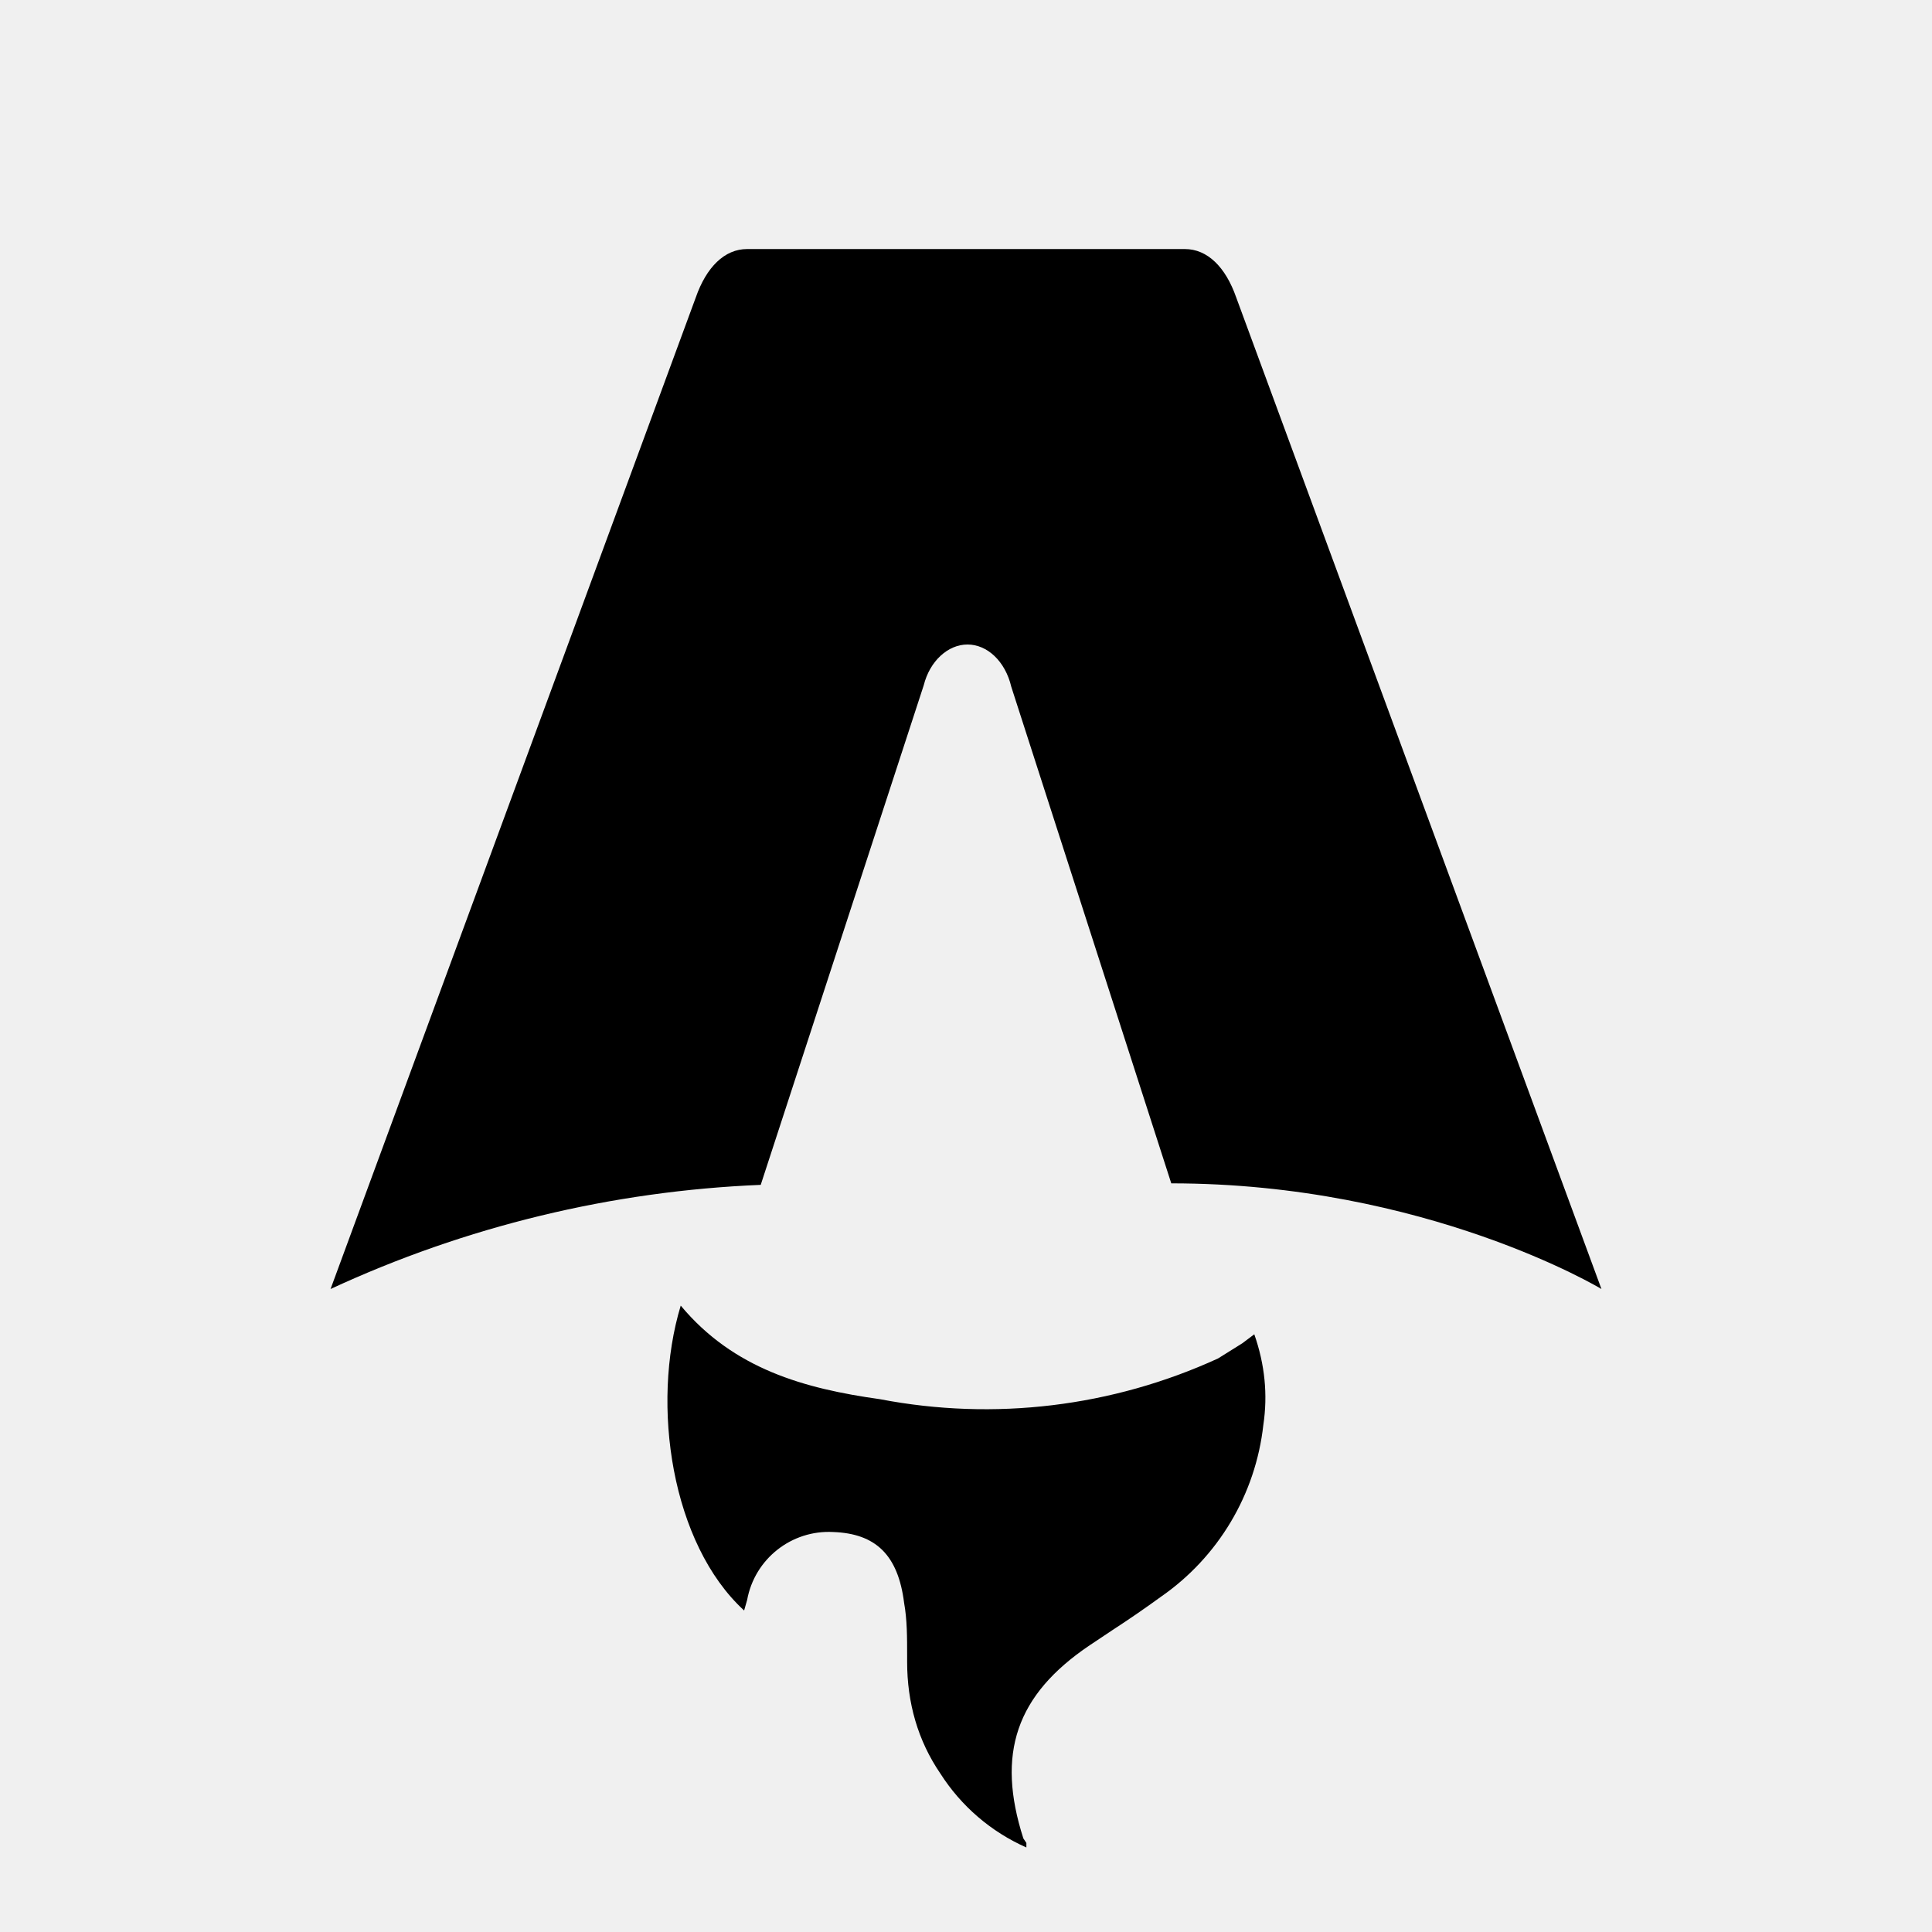
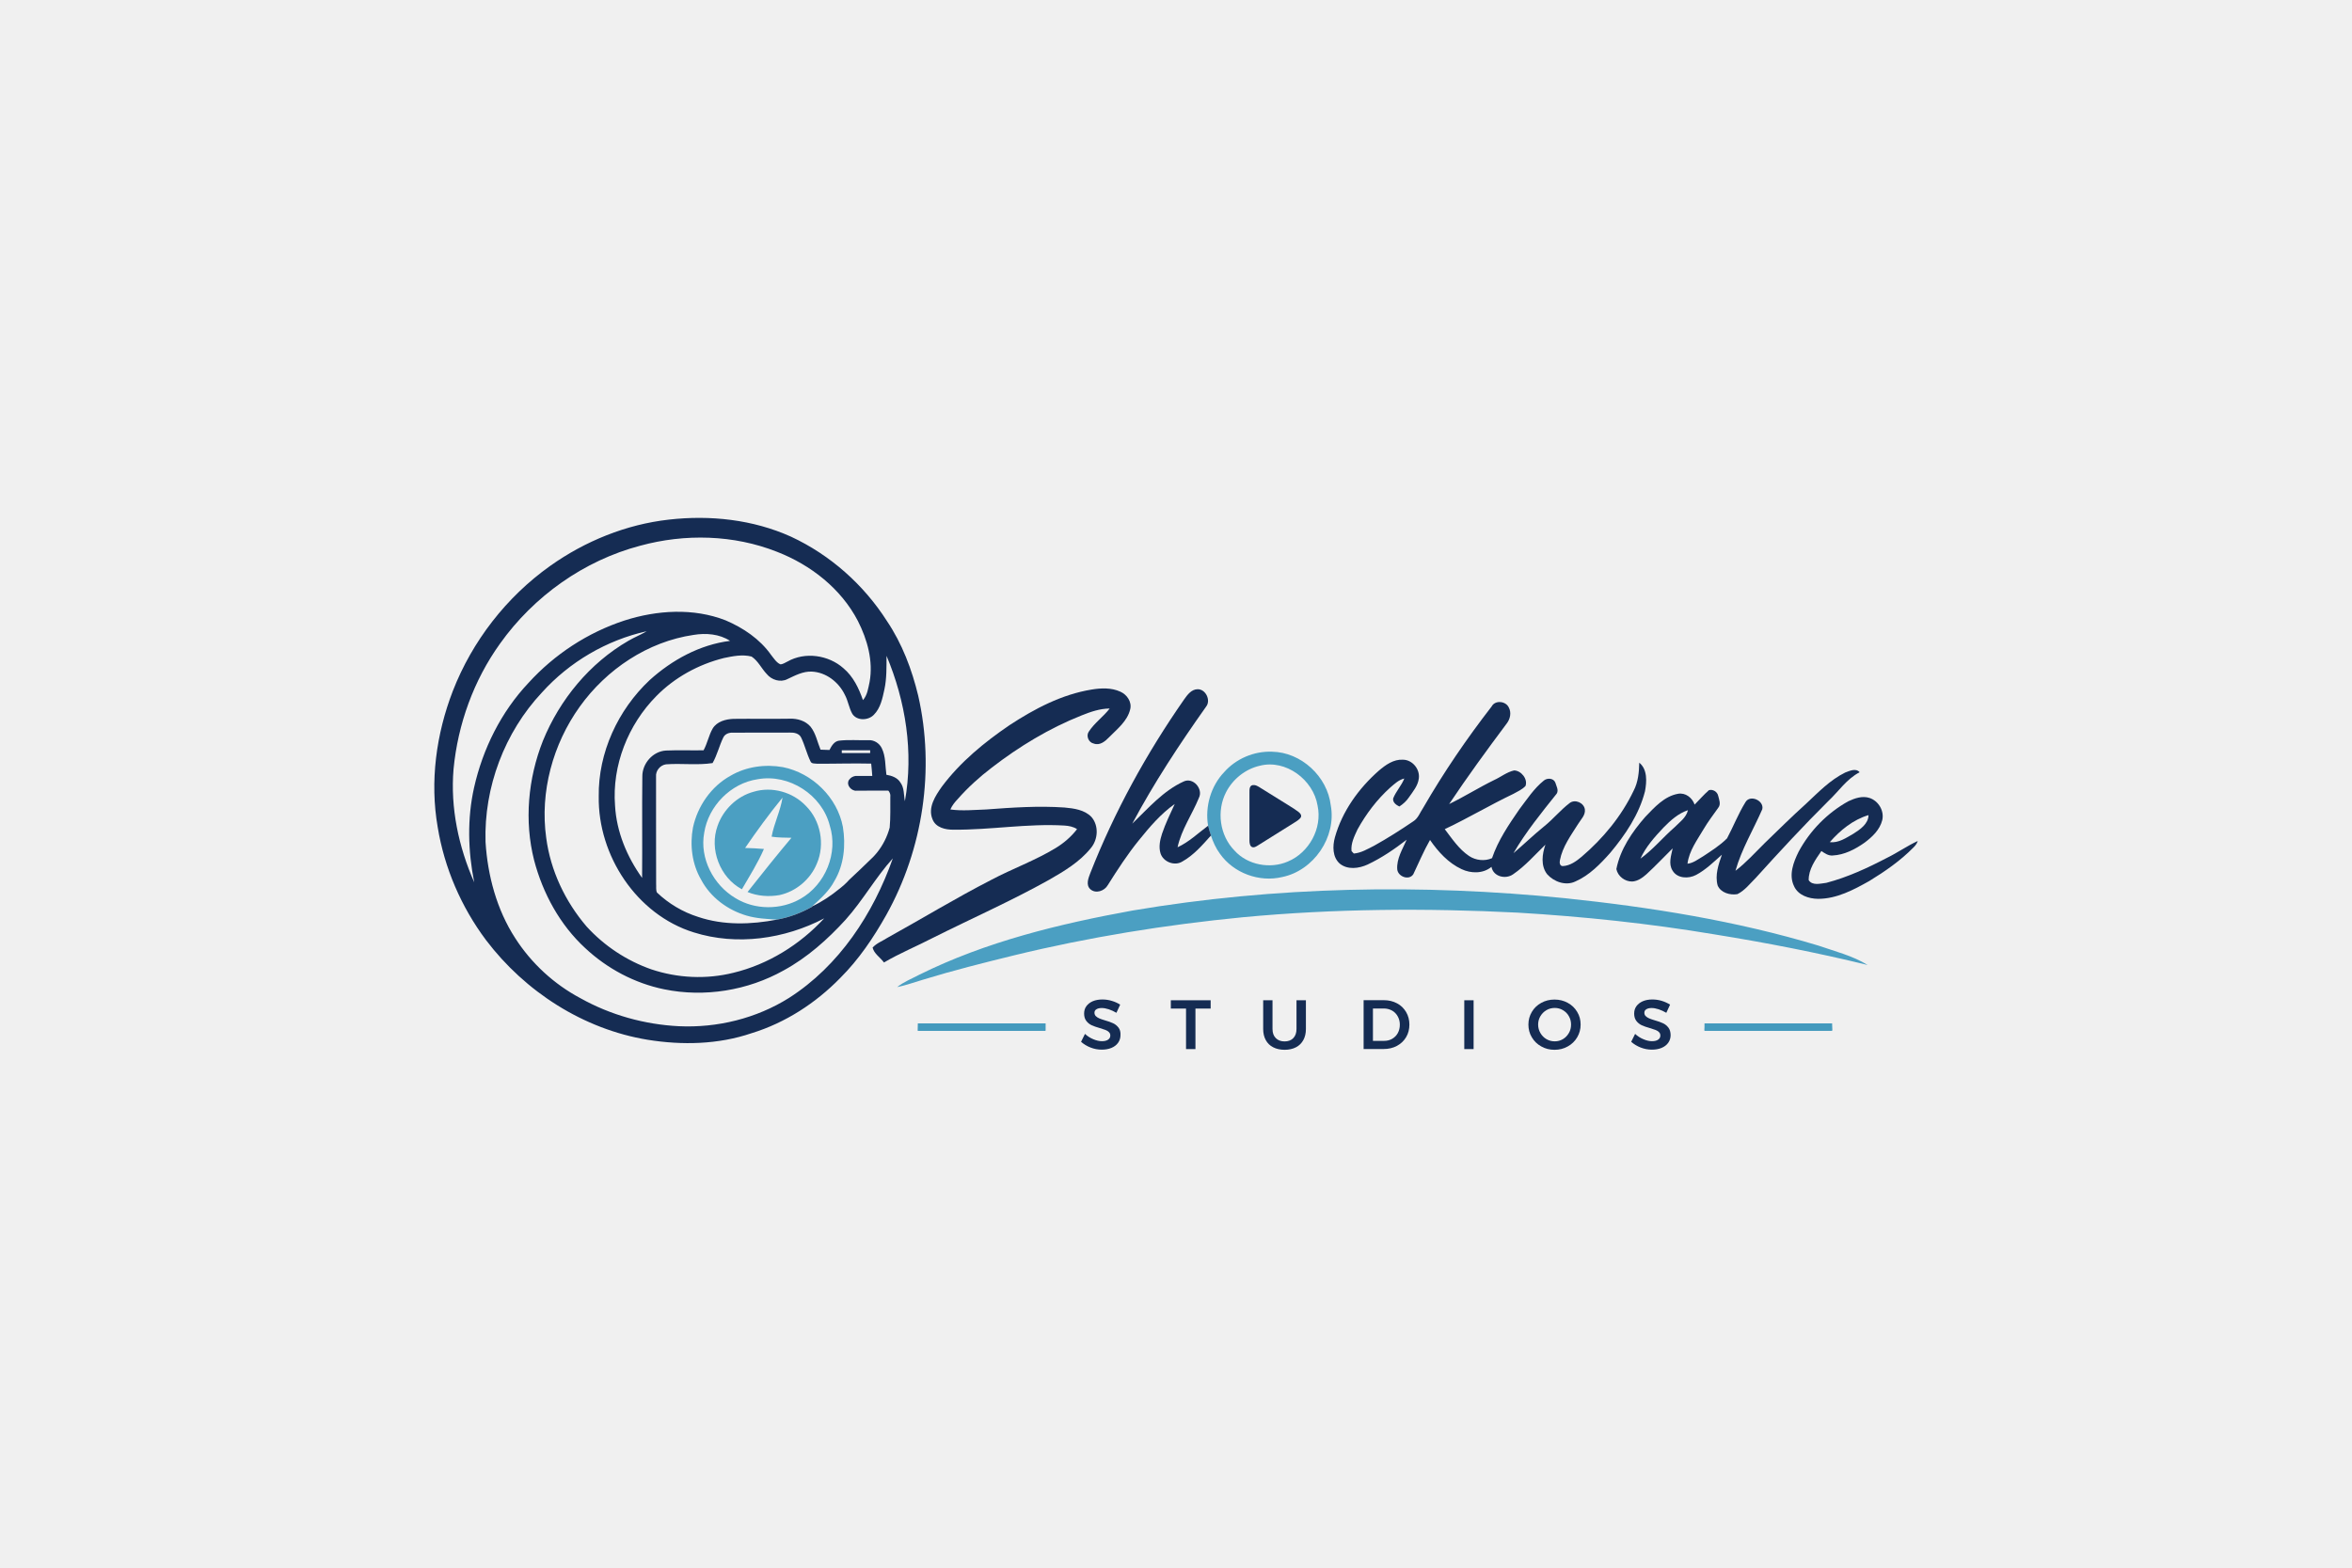
- <svg xmlns="http://www.w3.org/2000/svg" fill="none" viewBox="0 0 128 128">
-   <path d="M50.4 78.5a75.1 75.1 0 0 0-28.5 6.9l24.2-65.7c.7-2 1.9-3.2 3.4-3.2h29c1.5 0 2.7 1.2 3.4 3.2l24.2 65.7s-11.6-7-28.5-7L67 45.5c-.4-1.7-1.6-2.8-2.9-2.8-1.3 0-2.5 1.1-2.9 2.7L50.4 78.5Zm-1.1 28.2Zm-4.2-20.2c-2 6.6-.6 15.8 4.2 20.2a17.5 17.5 0 0 1 .2-.7 5.5 5.5 0 0 1 5.7-4.5c2.8.1 4.3 1.5 4.7 4.7.2 1.1.2 2.3.2 3.5v.4c0 2.7.7 5.2 2.2 7.4a13 13 0 0 0 5.7 4.9v-.3l-.2-.3c-1.8-5.6-.5-9.5 4.4-12.8l1.5-1a73 73 0 0 0 3.2-2.2 16 16 0 0 0 6.8-11.4c.3-2 .1-4-.6-6l-.8.6-1.6 1a37 37 0 0 1-22.4 2.7c-5-.7-9.7-2-13.2-6.2Z" />
-   <style>
-         path { fill: #000; }
-         @media (prefers-color-scheme: dark) {
-             path { fill: #FFF; }
-         }
-     </style>
+ <svg xmlns="http://www.w3.org/2000/svg" version="1.1" id="Layer_1" x="0px" y="0px" viewBox="0 0 3000 2000" style="enable-background:new 0 0 3000 2000;" xml:space="preserve">
+   <style type="text/css">
+ 	.st0{fill:#4B9FC2;}
+ 	.st1{fill:#152C53;}
+ 	.st2{fill:#4399BD;}
+ </style>
+   <g>
+     <g>
+       <path class="st0" d="M1697.4,1027.4c-4.3-36.8-37.7-67.8-74.9-68.4c-23-0.9-46,8.9-61.2,26.2c-17,17.9-24.4,44-20.4,68.2    c1,4.2,2.3,8.4,3.6,12.5c2.8,8.3,6.4,16.4,11.7,23.5c17.4,24.5,50,36.5,79.2,29.5C1675.7,1110.7,1704.9,1067.8,1697.4,1027.4z     M1642.7,1099.1c-22.5,9.8-51.5,4.5-68.1-14c-18.9-19.3-23.1-50.6-10.7-74.5c8.6-16.7,24.6-29.5,43-33.7    c33.2-8.5,68.3,17.9,73.7,50.9C1686.8,1056.8,1669.7,1087.8,1642.7,1099.1z" />
+       <path class="st0" d="M1075.1,1054.9c-7.1-37.6-39-68.7-76.4-76.2c-22.6-4-46.8-0.8-66.8,10.9c-24.7,13.6-42.1,38.7-48,66.1    c-4.2,22.5-1.2,46.7,10.4,66.6c11.9,22.5,33.8,38.7,58,45.8c12.5,3.7,25.7,4.3,38.7,5.1c15.5-2.8,30.5-8.5,44.3-16.2l0.7-0.8    c10.5-9.7,21.4-19.2,28.2-32.1C1076.6,1103.4,1078.9,1078.2,1075.1,1054.9z M1021.3,1146.5c-25.1,14.6-58.4,14.6-83.2-0.7    c-28.1-16.6-45.9-50.7-39.9-83.3c5.3-34.1,33.9-63.4,68.3-68.4c39.9-7.2,82,19.9,91.9,59.2    C1069.4,1088.2,1052.8,1128.5,1021.3,1146.5z" />
+       <path class="st0" d="M961.2,1010.1c-21.2,5.7-38.7,22.8-45.9,43.4c-10.9,29.8,3,66.1,31,81c9.8-16.9,20.3-33.5,28.1-51.4    c-8-0.7-16-1.1-24-1.3c15.1-22,30.8-43.6,47.7-64.2c-2.7,17.1-10.8,32.8-13.9,49.8c8.4,1.3,16.9,1.2,25.3,1.4    c-19.1,22.7-37.6,45.9-56,69.2c12.8,5.3,27.2,6.3,40.8,3.9c21.1-4.6,39.4-20.1,47.6-40.1c10.6-24.5,4.9-55-14.1-73.8    C1011.2,1010.5,984.6,1003,961.2,1010.1z" />
+       <path class="st0" d="M2382.2,1231.1c-19.3-11.9-41.7-17.4-63-24.8c-105.1-31.7-214-49-323-60.4c-183.4-18.5-369.5-15.1-551.5,15.7    c-93.4,17-187,39.6-272.5,82.1c-9.4,5-19.5,8.9-27.9,15.6c11.3-2.2,22.1-6.3,33.2-9.5c38.1-11.7,76.8-21.4,115.5-30.9    c96-23.4,193.8-39.1,292.1-48.7c116.5-11,233.8-11.8,350.6-5.9c84,5,167.8,13.8,250.8,27.7    C2252.3,1202.6,2317.7,1215.3,2382.2,1231.1z" />
+       <path class="st0" d="M1333.5,1305.6v9.1c-16.5,0.3-33.1,0.4-49.6,0.4c-14,0-27.9,0-41.8,0c-23.8-0.1-47.5-0.2-71.3-0.2    c0.1-3.1,0.3-6.2,0.4-9.3c0,0,0,0,0,0c5.2,0,10.5,0,15.7,0c41.5,0.1,83,0.1,124.4,0H1333.5z" />
+       <path class="st0" d="M2174.7,1305.6c-0.1,2.2-0.4,6.7-0.6,8.9c19.6,1.2,39.4,0.1,59,0.5c34.6-0.4,69.2,0.6,103.8-0.5    c-0.2-2.2-0.5-6.7-0.6-8.9C2282.4,1305.6,2228.6,1305.6,2174.7,1305.6z" />
+     </g>
+     <path class="st1" d="M1171.2,887.6c-8.1-33.6-20.5-66.5-39.9-95.3c-29.6-46.4-72.4-84.4-122.3-107.6   c-48.5-21.9-103.2-27.8-155.8-21.8c-54.5,6.1-106.9,27.4-151.5,59.1c-55.7,39.6-99.3,95.8-124.1,159.5   c-21.2,54.9-29.5,115.5-19.3,173.8c8.5,52,30,101.8,61.6,144c49.8,65.8,124.3,113.8,206.2,127.2c44,7.1,90.1,6.1,132.6-8.4   c43-13.2,81.8-38.4,113.1-70.5c23.6-23.5,42.4-51.4,58.7-80.4C1177.4,1083.1,1192.6,981.5,1171.2,887.6z M604.9,1125.7   c-19.9-45.1-30.6-95.1-26.4-144.5c5.5-57.3,25.7-113.3,59.3-160.1c43-60.4,107-106,178.8-124.9c57.1-15.6,119.3-14.1,174.6,7.8   c42.9,16.7,81.7,47,103.1,88.3c12,23.7,19.7,51,14.9,77.6c-1.8,8.1-2.8,16.9-8.5,23.3c-5.2-15.1-12.4-30.2-24.9-40.7   c-19-16.9-49-21.3-71.4-8.5c-2.9,1.3-5.7,3.5-9.1,3.5c-5.2-2.4-8.3-7.7-11.8-12c-14.2-20.2-35.5-34.5-58-44.1   c-41.1-16-87.4-13.1-128.9,0.2c-46.9,15.3-89.4,43.2-122.5,79.6c-34.9,37-58.3,84.1-69.4,133.5   C595.8,1044.4,596.9,1085.9,604.9,1125.7z M1111.2,974.2c0.6,5.3,1,10.5,1.4,15.8c0,0-0.1,0-0.1,0l0-0.1h-21.2   c-3.1,0.5-5.9,1.8-8.1,4.7c-4.1,5.4,0.8,12.6,6.8,14h0c1,0.2,2,0.3,3,0.1c6.3-0.1,12.6,0.2,18.9-0.1h21.1c1.6,1.7,2.7,4.2,2.7,6.6   c0,0.3,0,0.7-0.1,1c-0.1,13.2,0.4,26.5-0.8,39.6c-3.1,11.6-8.7,22.7-16.3,32.1c-0.6,0.8-1.3,1.6-2,2.3c-0.2,0.2-0.3,0.3-0.5,0.6   c-1.5,1.7-3.1,3.4-4.8,4.9c-0.1,0-0.2,0.1-0.2,0.2c-7.5,7.5-19,18.2-27.7,26.4c-2.2,2.4-4.5,4.8-7,7c-1.7,1.5-3.5,3-5.3,4.4   c-0.1,0.1-0.1,0.1-0.2,0.1c0,0,0,0.1-0.1,0.1c-10.6,8.7-22.1,16.4-34.5,22.3l-0.7,0.8c-13.7,7.7-28.8,13.4-44.3,16.2   c-33.2,6.4-68.2,7.5-100.6-3.4c-19.7-6.2-37.8-17-52.7-31.2c-1.5-3.5-0.7-7.4-1-11c0-45.6-0.2-91.1-0.1-136.7   c-0.7-7.6,5.3-14.8,12.7-15.8c19.7-1.5,39.9,1.4,59.4-1.6c5.9-10.3,8.5-22.1,13.7-32.7c2.3-4.8,7.8-6.4,12.7-6.1   c24-0.1,48,0,72-0.1c5.5-0.2,12,0.9,14.6,6.4c4.7,9.8,7.1,20.5,11.9,30.3c1.3,3.3,5.3,2.6,8.1,3   C1065,974.5,1088.1,973.6,1111.2,974.2z M1073.7,960.7v-3.5h36.2v3.5H1073.7z M884.9,1189.5c54.9,17.3,115.9,8.5,166.4-17.9   c-31,33.5-71.5,58.8-116.1,69.5c-34.3,8.5-70.8,6.8-104.3-4.4c-31.5-11-60.2-30-82.7-54.7c-27.3-31.9-46-71.3-51.5-113.1   c-8.2-58.6,8.5-119.6,42.8-167.4c34.1-47.6,86.7-82.9,145.1-91.5c15.7-2.6,33-1.3,46.6,7.6c-38.5,4.8-74.1,24.3-102.6,50.1   c-40.4,38-65.7,92.6-64.9,148.4C762.5,1091.3,812,1166.9,884.9,1189.5z M1006.4,1273.1c-41.7,26.2-91.6,38.4-140.6,36.1   c-43.8-2.2-87.1-14.3-125.4-35.7c-33.7-17.9-62.6-44.5-83.2-76.6c-23.6-36.4-35.2-79.7-37.9-122.8c-2.1-69.7,24.2-139.7,71.9-190.6   c35.1-39,82.5-66.8,133.7-78.2c-7.5,4.5-15.7,7.7-23.2,12.1c-49.5,28.6-87.7,75-109.2,127.7c-19,48.1-24,102.2-11.2,152.5   c11.1,42.2,32.9,82.3,65.2,112c28,26.2,63,44.8,100.6,52.5c51.5,10.6,106.6,1.6,152.5-24.1c30.1-16.4,56-39.5,79-64.7   c22-24.6,38.1-53.7,60.2-78.2C1113.9,1165.7,1070.4,1232.2,1006.4,1273.1z M1154.2,1022.1c-1.6-8.1-0.6-17-5.8-23.9   c-3.8-6.2-11-8.6-17.8-9.8c-1.6-11.3-0.7-23.4-5.9-33.9c-3.1-6.5-10.1-10.8-17.4-10.2c-12.3,0.3-24.7-0.8-37,0.6   c-6.3,0.8-9.7,6.8-12.3,11.9c-3.8-0.1-7.6-0.3-11.4-0.4c-4.1-9.8-6-20.9-12.8-29.4c-6.5-7.5-16.8-10.5-26.5-10.1   c-23.9,0.4-47.9-0.1-71.8,0.2c-9.9,0.4-20.9,3.3-26.4,12.2c-5.1,8.8-6.8,19-11.7,27.9c-15.9,0.3-31.8-0.4-47.7,0.3   c-16.9,0.8-30.6,16.5-30.4,33.2c-0.5,43.1,0.1,86.2-0.3,129.3c-19.3-27-32.6-58.7-34.5-92.1c-4-51.4,16.6-103.4,52.7-139.9   c23.4-23.8,53.7-40.4,86.1-48.5c11.5-2.4,23.7-4.9,35.3-1.9c8.4,5.5,12.6,15.2,19.4,22.3c6.1,7.5,17.4,11.1,26.3,6.5   c9.8-4.6,19.9-10.1,31.1-9.6c18.2,0.8,34.3,13.3,42.1,29.4c4.3,7.8,5.3,16.9,9.7,24.6c5.9,9,20.2,8.5,27.3,1.2   c8.7-8.6,11.1-21.2,13.6-32.6c3-14,2.6-28.5,2.7-42.7C1155.2,894.7,1165.5,959.7,1154.2,1022.1z" />
+     <path class="st1" d="M1392.1,1042.2c-8.8-9.1-22.2-10.9-34.3-12c-33.3-2.3-66.7,0-100,2.5c-15.2,0.5-30.4,2.1-45.6,0   c2.2-5.1,5.7-9.4,9.4-13.3c13-14.8,27.7-28.1,43.3-40c35.1-27.1,73.4-50.3,114.7-66.7c11.4-4.6,23.3-8.7,35.8-8.8   c-8.1,10.6-19.4,18.3-26.7,29.6c-3.7,5.4-0.1,13.9,6.4,15.1c7.7,2.9,14.5-2.8,19.5-8c10.4-10.6,23.4-20.5,27-35.8   c2.3-9.4-4.2-18.7-12.6-22.4c-11.4-5.2-24.5-4.7-36.6-2.7c-38.1,6.2-72.8,24.5-104.7,45.4c-32.2,21.9-62.8,47-86.3,78.4   c-8.3,11.8-18.2,26.7-12,41.6c4,10.7,16.5,13.5,26.7,13.4c47.3,0.4,94.3-8.1,141.6-5.3c5.6,0.4,11.3,1.4,16.1,4.6   c-7.4,9.6-16.8,17.7-27.1,24c-26.2,16-55.4,26.4-82.5,40.8c-45,23.1-88.2,49.4-132.4,73.9c-6.3,4.1-13.7,6.7-18.8,12.4   c1.9,7.9,9.9,12.6,14.5,19c20.4-12,42.4-21,63.4-31.9c49.1-24.6,99.4-46.8,147.3-73.6c19.2-11,38.8-22.7,52.9-40.1   C1400.7,1071.2,1401.8,1053.3,1392.1,1042.2z" />
+     <path class="st1" d="M2090.9,973c-0.3,12.3-1.4,24.7-7.2,35.8c-15.5,32.5-39,60.9-66.3,84.2c-6.8,5.7-14.6,11.4-23.8,11.9   c-4.2,0.3-4.6-4.6-3.9-7.5c3.3-17.3,14.1-31.7,23.2-46.2c3.5-5.8,9.6-11.3,8.6-18.7c-1.3-8.4-12.5-13.3-19.4-8   c-11.7,8.9-21.1,20.6-32.6,29.8c-13.5,10.9-25.9,23-39.1,34.2c15.8-27.1,35.7-51.6,55.2-76c2.8-4.4-0.5-9.8-1.8-14.2   c-2.3-5.7-10.3-6.1-14.6-2.5c-12.6,10.1-21.5,23.9-31.2,36.6c-13.5,19.6-27.2,39.7-34.9,62.4c-9.2,4.2-20.8,2.9-29.2-2.7   c-13-8.7-21.8-22.1-31.1-34.3c29.7-14,57.9-30.9,87.5-45c5.4-3,11.2-5.5,15.5-10.1c3.2-8.9-5.6-19.7-14.6-19.8   c-9.3,2.1-16.9,8.4-25.5,12.3c-19.4,9.5-37.8,21.1-57.3,30.6c23.3-34.9,48.1-68.9,73.3-102.6c4.6-5.8,6.4-14.1,2.7-20.8   c-3.9-8.1-17.4-9.5-21.8-1.1c-31.8,41-61.2,84.1-87.2,129.1c-4.1,6-6.5,13.7-13,17.6c-16.2,11-32.7,21.5-49.8,31   c-8.2,4.1-16.5,9.2-25.8,9.9c-0.7-0.8-2.2-2.3-2.9-3.1c-1.1-9.7,3.6-19,7.6-27.6c11-19.9,24.9-38.3,41.8-53.5   c5.4-4.6,10.7-9.8,17.9-11.5c-3.6,9.1-10.6,16.3-14.2,25.4c-0.8,5.1,3.9,8.4,7.9,10.3c4.8-3.1,9.1-7,12.3-11.8   c5.1-7.4,11.4-14.7,12.5-23.9c1.7-11.8-8.1-23.9-20.2-24c-12-0.7-22.1,6.6-30.8,14c-25.7,22.6-46.7,51.8-56,85   c-3.1,11.2-3.2,25.3,6.2,33.6c10.1,8.2,24.6,6.2,35.6,1.1c17.8-8.4,34.2-19.6,49.7-31.6c-5.2,12-13,24.2-12,37.8   c0.9,9.3,15.1,14.6,20.5,6.2c7-14.6,13.2-29.6,21.3-43.7c10.4,15.1,23.3,29.3,40.2,37.2c12,5.7,27.5,6,38.2-2.9   c2.3,12.6,18.1,16.3,27.7,9.4c15.4-10.5,27.7-24.8,41.1-37.7c-4.2,12-6.2,26.9,2.2,37.7c8.6,9.7,23.8,15.2,36.1,9.2   c17.8-7.8,31.7-22.2,44.4-36.5c19.3-23.1,36.8-49,44.3-78.5C2100.5,997.3,2101.5,981.6,2090.9,973z" />
+     <path class="st1" d="M1507.9,1099.2c14.6-8.1,25.7-21,36.7-33.3c-1.4-4.1-2.6-8.3-3.6-12.5c-12.8,9.5-24.4,20.8-39,27.5   c4.9-22.7,18.6-41.8,27.2-63c5.8-11.3-7.2-26.5-19.2-21c-26.3,11.9-45.4,34.3-65.8,53.9c27.7-52,60.2-101.3,94.2-149.3   c6.4-8-0.5-22.5-10.9-22.2c-7.8,0.1-12.9,7-17,12.8c-48.2,69.1-89.1,143.5-119.9,222c-2.4,6.3-5.8,14.9,0.1,20.3   c6.9,6.2,18.1,2.3,22.3-5.2c12.4-19.7,25.1-39.3,39.8-57.4c13.6-16.8,27.8-33.6,45.6-46.1c-5.8,12.5-11.8,24.9-16.2,37.9   c-2.6,8-4.5,16.9-1.9,25.2C1483.8,1099.6,1498.1,1105.2,1507.9,1099.2z" />
+     <path class="st1" d="M2353.5,985.6c-19.5,9.6-34.6,25.6-50.3,40.2c-17.9,16.1-35,33.1-52.3,49.8c-12.2,12-23.6,24.9-37.3,35.3   c7.8-27.6,22.8-52.4,34.2-78.5c2.6-11-15.5-19.1-21.4-9.1c-9.1,14.7-15.4,30.9-23.5,46.2c-8.9,9-19.8,15.8-30.3,22.8   c-6.5,3.7-12.5,8.8-20.2,9.6c2.1-16.5,12.3-30.1,20.5-44c5.6-9.5,12.3-18.3,18.7-27.3c3.7-4.5,1.2-10.3,0-15.2   c-1-5.2-6.8-8.9-11.9-7.3c-6.5,5.7-12.1,12.3-18.2,18.4c-3-8.8-11.7-15.6-21.3-13.8c-17.4,3.2-29.8,17.2-41.5,29.3   c-16.8,19.2-32,41.3-37,66.7c1.8,9.2,10.9,16.1,20.2,15.9c7-0.4,13-4.7,18.1-9.2c11.6-10.6,22.3-22.1,33.5-33.1   c-1.9,9.2-5.7,19.7-0.1,28.4c6,10.2,20.4,10.6,30,5.5c12.4-6.6,22.5-16.6,32.9-25.8c-4.3,12.4-9.1,26-5.4,39.3   c4,9.3,15.9,12.6,25.2,11c9.4-4.6,16-13.4,23.4-20.7c30.1-33.3,60.5-66.2,92.4-97.9c13.3-12.4,23.5-28.4,40.1-36.9   C2367.2,979.6,2359.4,983.4,2353.5,985.6z M2135.7,1055.6c-14.8,12.9-27.3,28.3-43.3,39.8c6.9-15.2,18.2-27.7,29.5-39.7   c8.9-9.1,18.8-18,31.1-22.1C2150.8,1043.2,2142.2,1049,2135.7,1055.6z" />
+     <path class="st1" d="M1659.6,1041.4c0.3-2.3-1.7-4.3-3.5-5.7c-3.4-2.6-7-4.9-10.6-7.1c-13-8.1-25.9-16.1-38.9-24.2   c-2-1.2-4.1-2.5-6.4-2.8c-7-0.9-6.5,5.6-6.5,10.3c0,6.8,0,13.6,0,20.4c0,13.4,0,26.8,0,40.1c0,3.3,0.6,7.4,3.7,8.4   c2.2,0.7,4.4-0.6,6.4-1.8c15.9-9.9,31.7-19.9,47.6-29.8c2.3-1.4,4.6-2.9,6.5-4.8c0.7-0.7,1.4-1.6,1.7-2.6   C1659.5,1041.7,1659.5,1041.6,1659.6,1041.4z" />
+     <path class="st1" d="M2406.7,1094.5c-24.7,12.9-50.2,24.7-77.2,31.8c-7.2,0.8-17.7,4-22.5-3.4c-0.2-13.9,8.5-26.1,16.2-37.2   c4.3,2.9,8.9,6.2,14.4,5.7c14.9-0.7,28.6-7.9,40.6-16.3c9.8-7.3,19.5-16.4,22.6-28.7c2.9-11.8-4.8-24.7-16.2-28.4   c-9.1-3-18.7,0.3-27,4.2c-26.7,14.8-48.9,37.4-63.4,64.3c-6.6,13.3-12.9,29.6-5.9,44c5.2,11.7,18.8,16.1,30.8,16.2   c23.7,0,45.2-11.5,65.3-22.8c20.1-12.3,39.6-25.8,56.2-42.7c2.4-2.3,4.5-5,5.5-8.3C2432.5,1079.2,2420.2,1087.9,2406.7,1094.5z    M2383.3,1039.9c-0.1,11.1-10.7,18.3-19.2,23.7c-9.3,5.3-18.9,12.1-30.2,10.8C2347.2,1059.2,2363.7,1045.7,2383.3,1039.9z" />
+     <g>
+       <path class="st1" d="M1426.6,1310.9c-1.9-2.4-4.2-4.3-6.9-5.5c-2.7-1.3-6.2-2.5-10.4-3.7c-3-0.9-5.4-1.7-7.2-2.5    c-1.7-0.7-3.2-1.7-4.4-2.9c-1.1-1.1-1.7-2.6-1.7-4.3c0-1.9,0.8-3.4,2.5-4.4c1.7-1.1,3.9-1.6,6.8-1.6c2.6,0,5.5,0.5,8.9,1.6    c3.3,1.1,6.6,2.6,9.8,4.5l4.8-10.4c-3.1-2-6.6-3.6-10.6-4.8c-3.9-1.2-7.9-1.8-12-1.8c-4.6,0-8.7,0.7-12.3,2.2    c-3.5,1.5-6.2,3.6-8.2,6.3c-2,2.7-2.9,5.9-2.9,9.5c0,3.9,1,7.1,2.9,9.5c1.9,2.4,4.2,4.2,6.8,5.4c2.7,1.2,6.1,2.4,10.3,3.6    c3.1,0.9,5.5,1.7,7.3,2.4c1.8,0.7,3.3,1.6,4.4,2.8c1.2,1.2,1.7,2.6,1.7,4.4c0,2.2-1,3.9-2.9,5.2s-4.5,1.9-7.8,1.9    c-3.4,0-7-0.8-11-2.5c-3.9-1.6-7.5-3.9-10.6-6.8l-5,10.1c3.4,3,7.5,5.5,12.1,7.3c4.6,1.8,9.4,2.7,14.3,2.7c4.6,0,8.7-0.7,12.3-2.2    c3.6-1.5,6.4-3.6,8.5-6.5c2-2.8,3.1-6.1,3.1-9.9C1429.4,1316.5,1428.5,1313.3,1426.6,1310.9z" />
+       <path class="st1" d="M1493.4,1276.1v10.6h19.4v51.7h12v-51.7h19.4v-10.6H1493.4z" />
+       <path class="st1" d="M1653.7,1276.1v36.7c0,4.9-1.4,8.8-4.1,11.6c-2.7,2.8-6.4,4.2-11.1,4.2s-8.4-1.4-11.2-4.2    c-2.8-2.8-4.2-6.6-4.2-11.6v-36.7h-11.9v36.7c0,5.4,1.1,10.1,3.3,14.1c2.2,4,5.3,7.1,9.5,9.2c4.1,2.1,9,3.2,14.6,3.2    c5.5,0,10.3-1.1,14.4-3.2s7.2-5.2,9.4-9.2c2.2-4,3.3-8.7,3.3-14.1v-36.7H1653.7z" />
+       <path class="st1" d="M1793.5,1291.1c-2.8-4.7-6.6-8.5-11.6-11.1c-4.9-2.6-10.5-4-16.7-4h-25.9v62.3h25.5c6.3,0,12-1.3,17-4    c5-2.7,8.9-6.4,11.7-11.1c2.8-4.7,4.2-10.1,4.2-16.1C1797.7,1301.3,1796.3,1295.9,1793.5,1291.1z M1782.9,1318    c-1.7,3.1-4.1,5.5-7.2,7.3c-3.1,1.8-6.5,2.6-10.3,2.6h-14.2v-41.3h13.8c3.9,0,7.3,0.9,10.5,2.6c3.1,1.7,5.5,4.2,7.3,7.4    c1.8,3.2,2.7,6.8,2.7,10.7S1784.6,1314.9,1782.9,1318z" />
+       <path class="st1" d="M1867.7,1276.1v62.3h11.9v-62.3H1867.7z" />
+       <path class="st1" d="M2011.7,1290.9c-2.9-4.9-6.9-8.7-12-11.5c-5.1-2.8-10.7-4.2-16.9-4.2c-6.2,0-11.8,1.4-16.9,4.2    c-5.1,2.8-9.1,6.6-12,11.5c-2.9,4.9-4.4,10.3-4.4,16.2c0,5.9,1.4,11.4,4.4,16.3c2.9,4.9,6.9,8.8,12,11.6    c5.1,2.9,10.7,4.3,16.9,4.3c6.2,0,11.8-1.4,16.9-4.3c5.1-2.8,9.1-6.7,12-11.6c2.9-4.9,4.4-10.3,4.4-16.3    C2016.1,1301.2,2014.7,1295.8,2011.7,1290.9z M2001.1,1317.9c-1.9,3.3-4.4,5.9-7.6,7.8c-3.2,1.9-6.7,2.8-10.4,2.8    c-3.8,0-7.3-0.9-10.6-2.8c-3.2-1.9-5.8-4.5-7.7-7.8c-1.9-3.3-2.9-6.8-2.9-10.8c0-3.9,1-7.5,2.9-10.7c1.9-3.2,4.5-5.8,7.7-7.7    c3.3-1.9,6.8-2.8,10.6-2.8c3.7,0,7.2,0.9,10.4,2.8c3.2,1.9,5.8,4.4,7.6,7.7c1.9,3.3,2.8,6.8,2.8,10.7    C2003.9,1311.1,2003,1314.7,2001.1,1317.9z" />
+       <path class="st1" d="M2128,1310.9c-1.9-2.4-4.2-4.3-6.9-5.5c-2.7-1.3-6.2-2.5-10.4-3.7c-3-0.9-5.4-1.7-7.2-2.5    c-1.7-0.7-3.2-1.7-4.4-2.9c-1.2-1.1-1.7-2.6-1.7-4.3c0-1.9,0.8-3.4,2.5-4.4c1.6-1.1,3.9-1.6,6.8-1.6c2.6,0,5.5,0.5,8.9,1.6    c3.3,1.1,6.6,2.6,9.8,4.5l4.8-10.4c-3.1-2-6.6-3.6-10.5-4.8c-3.9-1.2-7.9-1.8-12-1.8c-4.6,0-8.7,0.7-12.2,2.2    c-3.5,1.5-6.2,3.6-8.2,6.3c-2,2.7-2.9,5.9-2.9,9.5c0,3.9,1,7.1,2.9,9.5c1.9,2.4,4.2,4.2,6.8,5.4s6.1,2.4,10.3,3.6    c3.1,0.9,5.5,1.7,7.3,2.4c1.8,0.7,3.3,1.6,4.4,2.8c1.2,1.2,1.7,2.6,1.7,4.4c0,2.2-1,3.9-2.9,5.2c-1.9,1.3-4.5,1.9-7.8,1.9    c-3.4,0-7-0.8-10.9-2.5c-3.9-1.6-7.5-3.9-10.6-6.8l-5,10.1c3.4,3,7.5,5.5,12.1,7.3c4.6,1.8,9.4,2.7,14.3,2.7    c4.6,0,8.7-0.7,12.3-2.2c3.6-1.5,6.4-3.6,8.5-6.5c2-2.8,3.1-6.1,3.1-9.9C2130.8,1316.5,2129.9,1313.3,2128,1310.9z" />
+     </g>
+     <rect x="2174.1" y="1305.6" class="st2" width="162.8" height="9.5" />
+     <rect x="1170.7" y="1305.6" class="st2" width="162.8" height="9.5" />
+   </g>
</svg>
